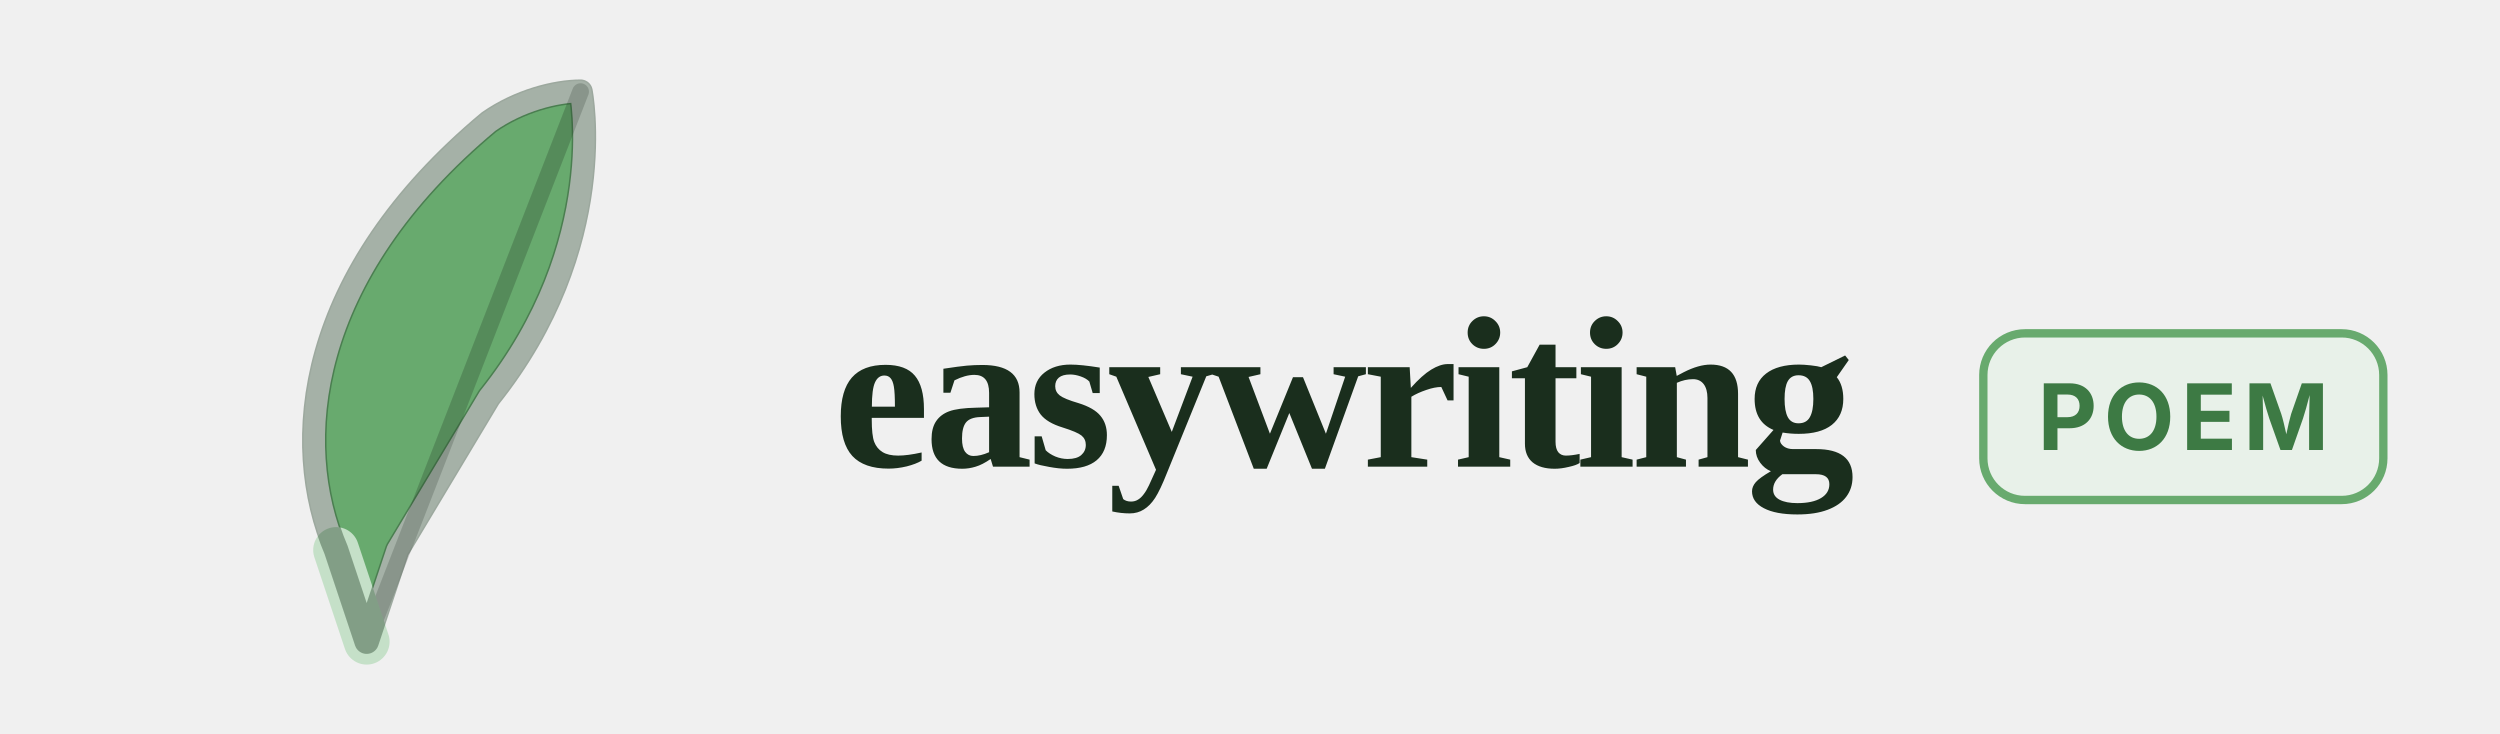
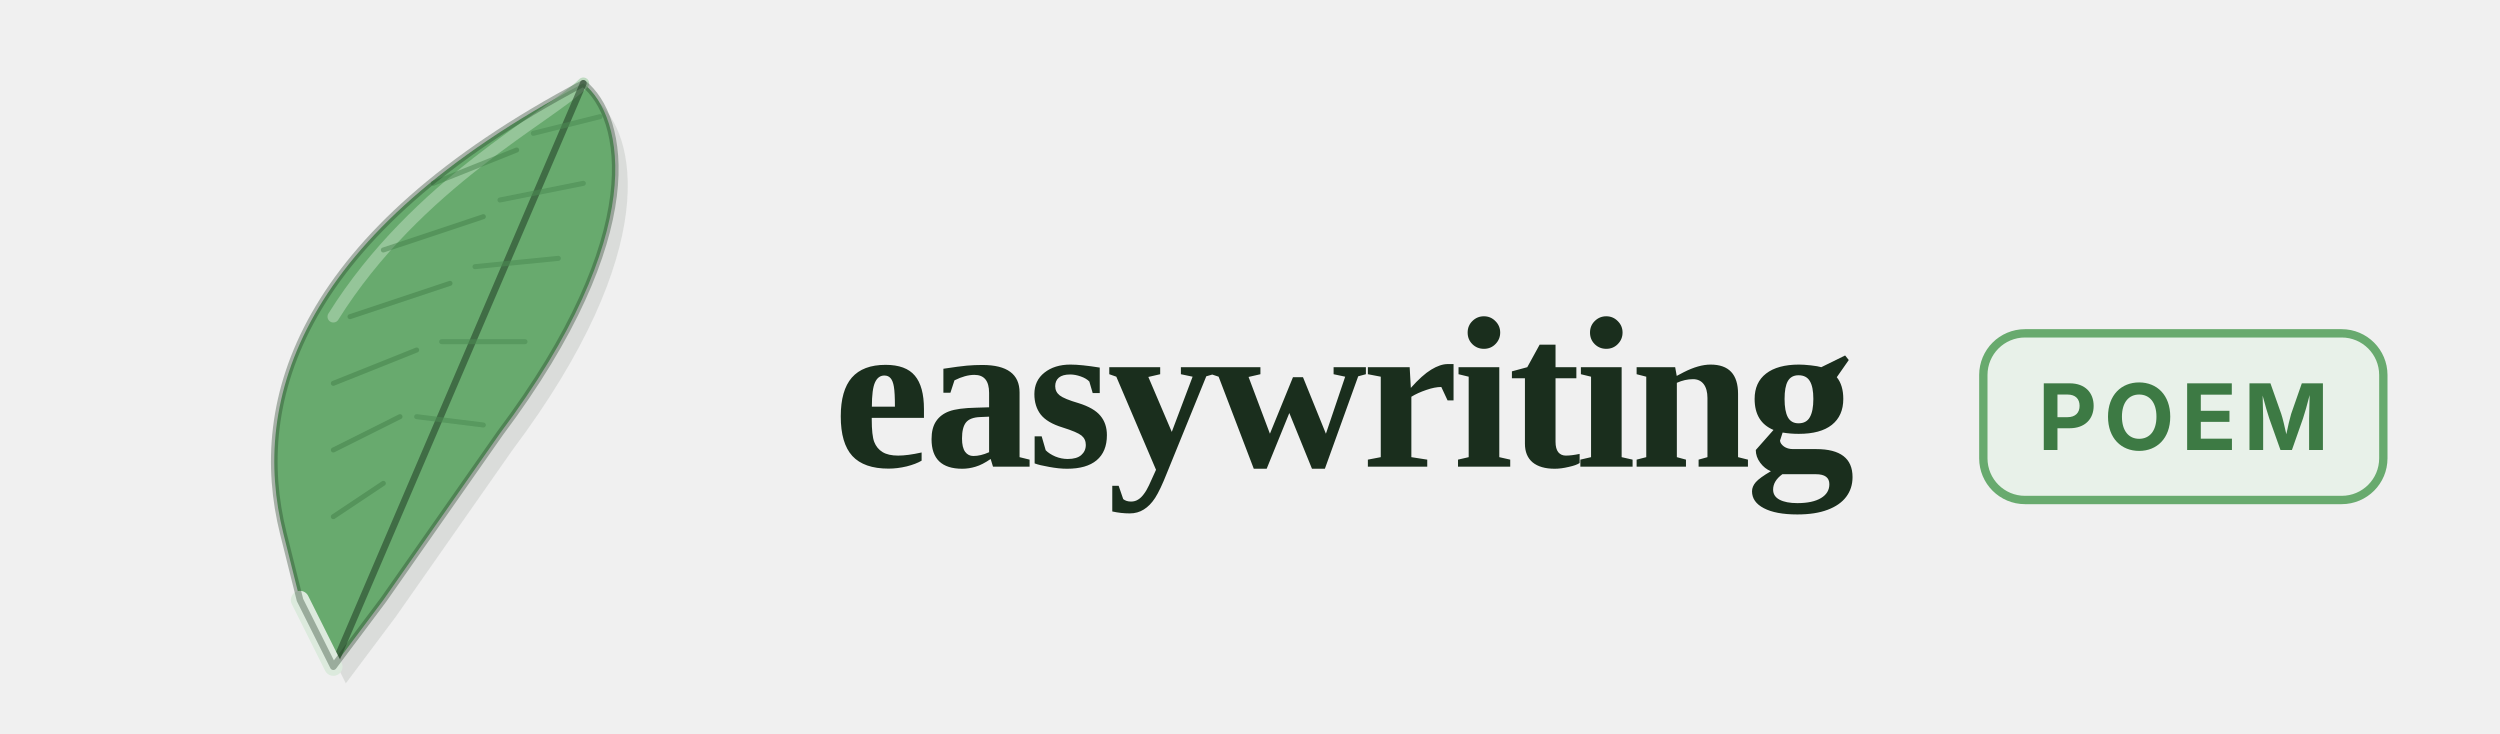
<svg xmlns="http://www.w3.org/2000/svg" viewBox="0 0 300 88" width="300" height="88">
-   <g transform="scale(3.6667)">
-     <path d="M19 3C19 3 20 8 16 13L13 18L12 21L11 18C9.5 14.5 10 9 16 4C17 3.3 18.2 3 19 3Z" fill="#68aa6e" stroke="white" stroke-width="0.7" stroke-linejoin="round" />
-     <path d="M19 3L12 21" stroke="rgba(0,0,0,0.18)" stroke-width="0.55" stroke-linecap="round" fill="none" />
-     <path d="M11 18L12 21" stroke="#c5e0c8" stroke-width="1.5" stroke-linecap="round" fill="none" />
-     <path d="M19 3C19 3 20 8 16 13L13 18L12 21L11 18C9.5 14.5 10 9 16 4C17 3.3 18.2 3 19 3Z" fill="none" stroke="rgba(30,60,35,0.4)" stroke-width="0.8" stroke-linejoin="round" />
+   <g>
+     <path d="M70 10 C75 14 78 28 60 52 L46 72 L40 80 L36 72 L34 64 C30 48 36 28 70 10 Z" fill="rgba(20,40,22,0.10)" transform="translate(1.5 2)" />
+     <path d="M70 10 C75 14 78 28 60 52 L46 72 L40 80 L36 72 L34 64 C30 48 36 28 70 10 Z" fill="#68aa6e" />
+     <path d="M70 10 C66 14 50 22 40 38" stroke="#a8d0ab" stroke-width="1.4" stroke-linecap="round" fill="none" opacity="0.7" />
+     <path d="M70 10 L40 80" stroke="#1f3a22" stroke-width="0.8" stroke-linecap="round" fill="none" opacity="0.55" />
+     <g stroke="#3d7a44" stroke-width="0.6" stroke-linecap="round" fill="none" opacity="0.45">
+       <path d="M62 18 L52 22" />
+       <path d="M58 26 L46 30" />
+       <path d="M54 34 L42 38" />
+       <path d="M50 42 L40 46" />
+       <path d="M48 50 L40 54" />
+       <path d="M46 58 L40 62" />
+     </g>
+     <g stroke="#4a8a52" stroke-width="0.6" stroke-linecap="round" fill="none" opacity="0.55">
+       <path d="M64 16 L72 14" />
+       <path d="M60 24 L70 22" />
+       <path d="M57 32 L67 31" />
+       <path d="M53 41 L63 41" />
+       <path d="M50 50 L58 51" />
+     </g>
+     <path d="M36 72 L40 80" stroke="#dceadd" stroke-width="2.2" stroke-linecap="round" fill="none" />
+     <path d="M70 10 C75 14 78 28 60 52 L46 72 L40 80 L36 72 L34 64 C30 48 36 28 70 10 Z" fill="none" stroke="#1f3a22" stroke-width="0.8" stroke-linejoin="round" opacity="0.35" />
  </g>
  <text x="100" y="56" font-family="Georgia, 'Times New Roman', serif" font-size="26" font-weight="600" fill="#1a2e1d" letter-spacing="-0.6">easywriting</text>
  <g transform="translate(238 40)">
    <rect x="0" y="0" width="48" height="20" rx="5" fill="#e8f1e9" stroke="#68aa6e" stroke-width="1" />
    <text x="24" y="14" font-family="-apple-system, BlinkMacSystemFont, 'Segoe UI', sans-serif" font-size="11" font-weight="700" fill="#3d7a44" letter-spacing="0.8" text-anchor="middle">POEM</text>
  </g>
</svg>
